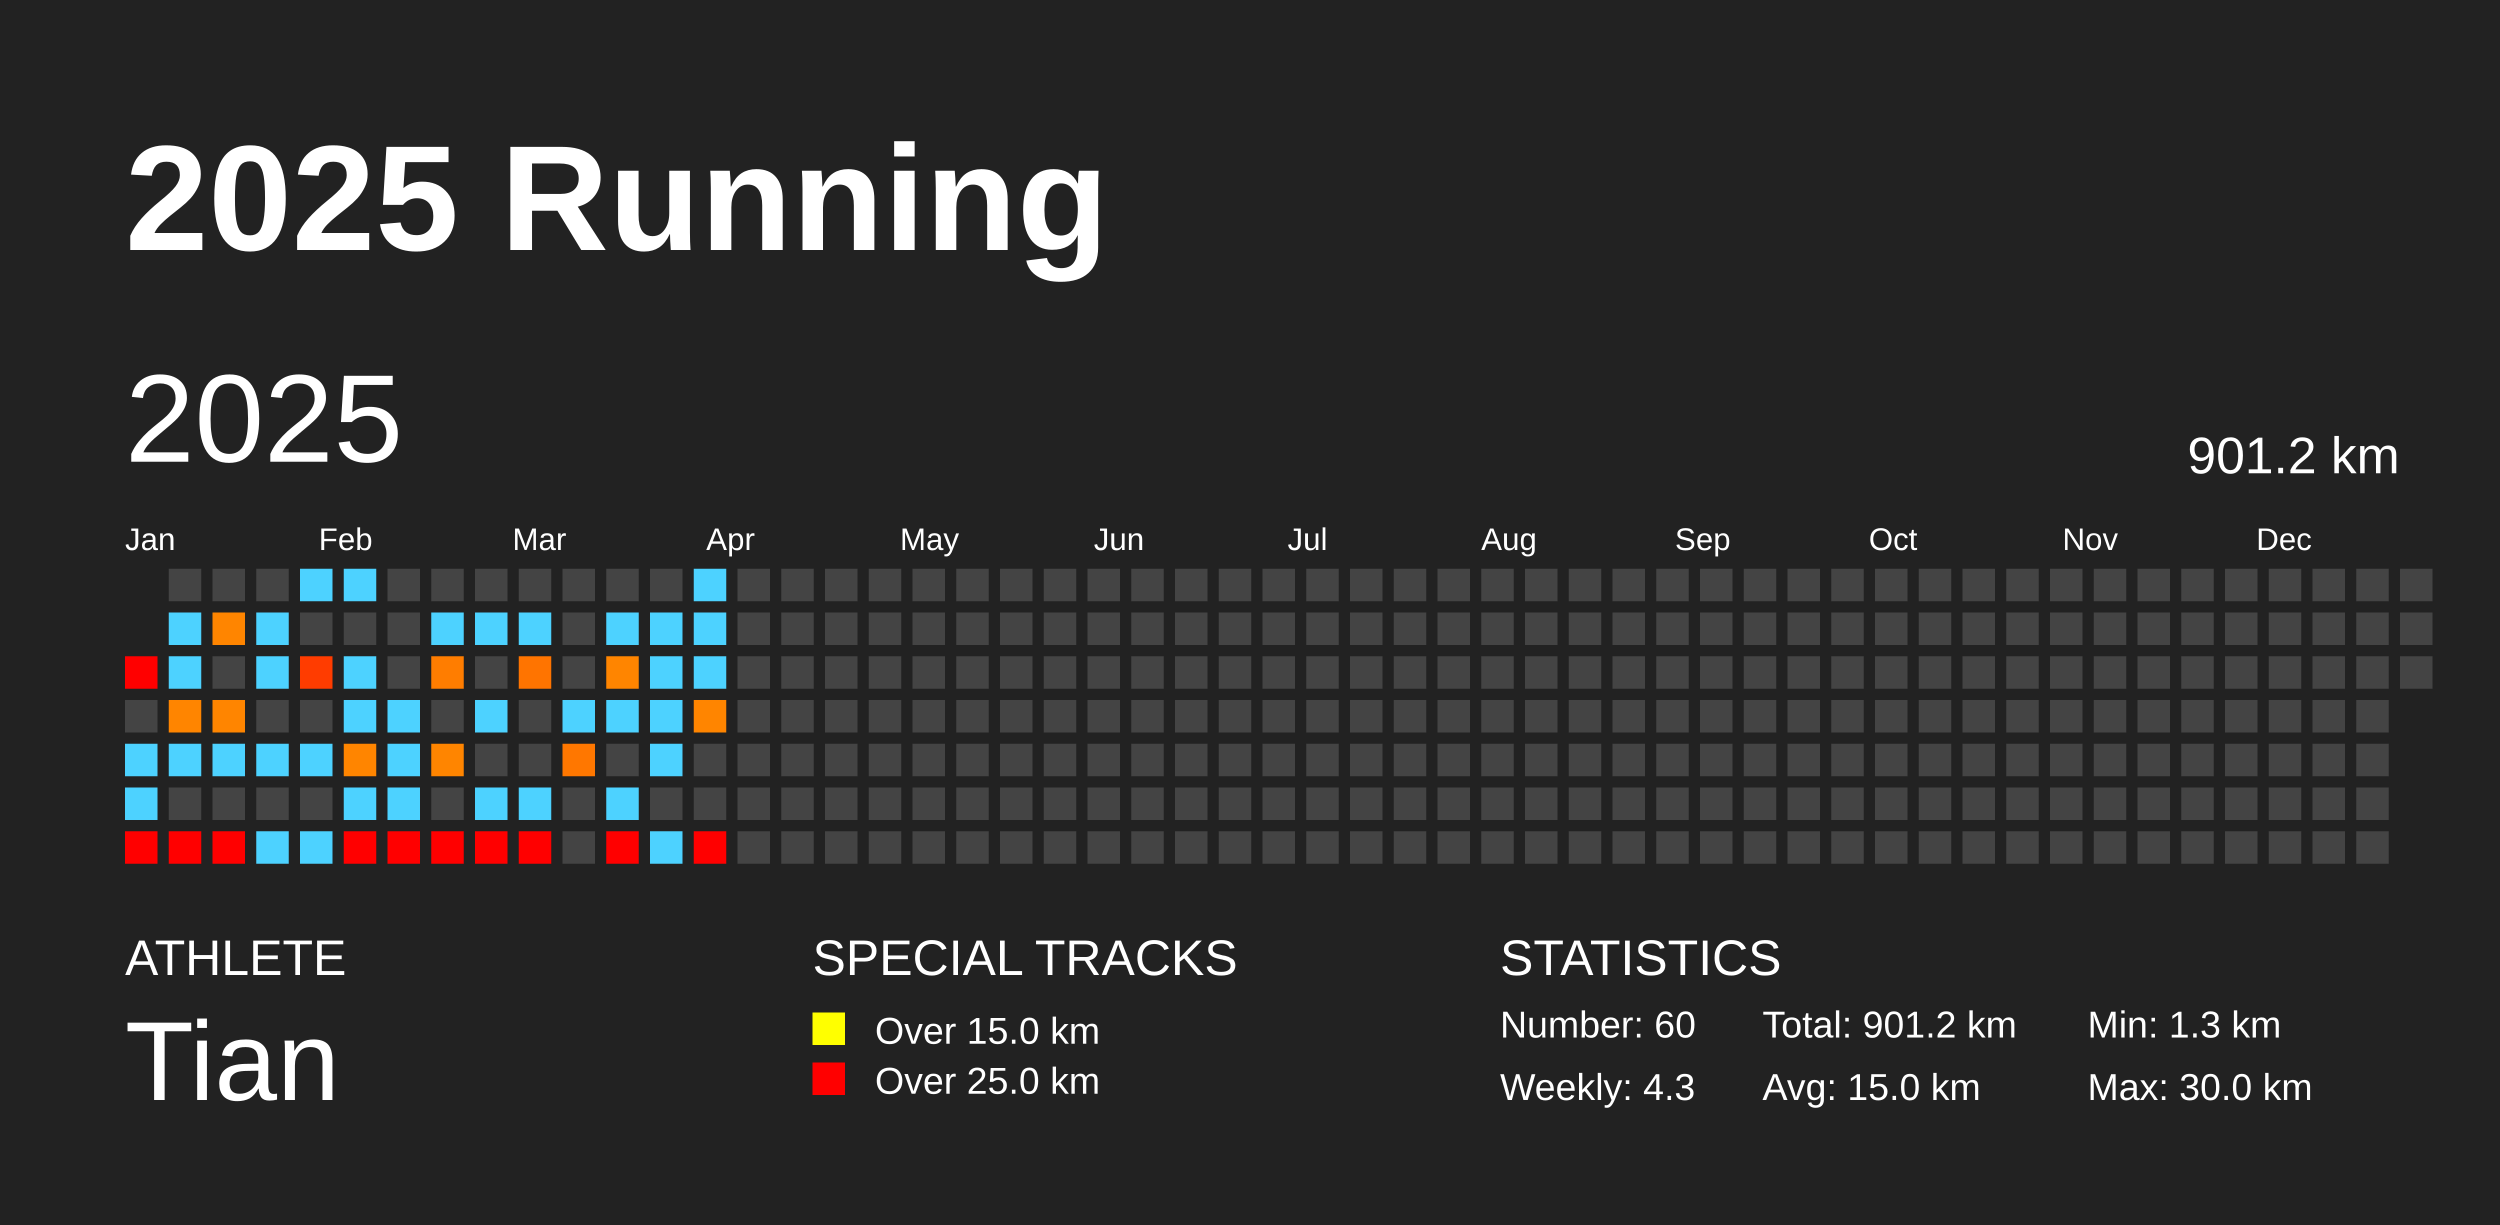
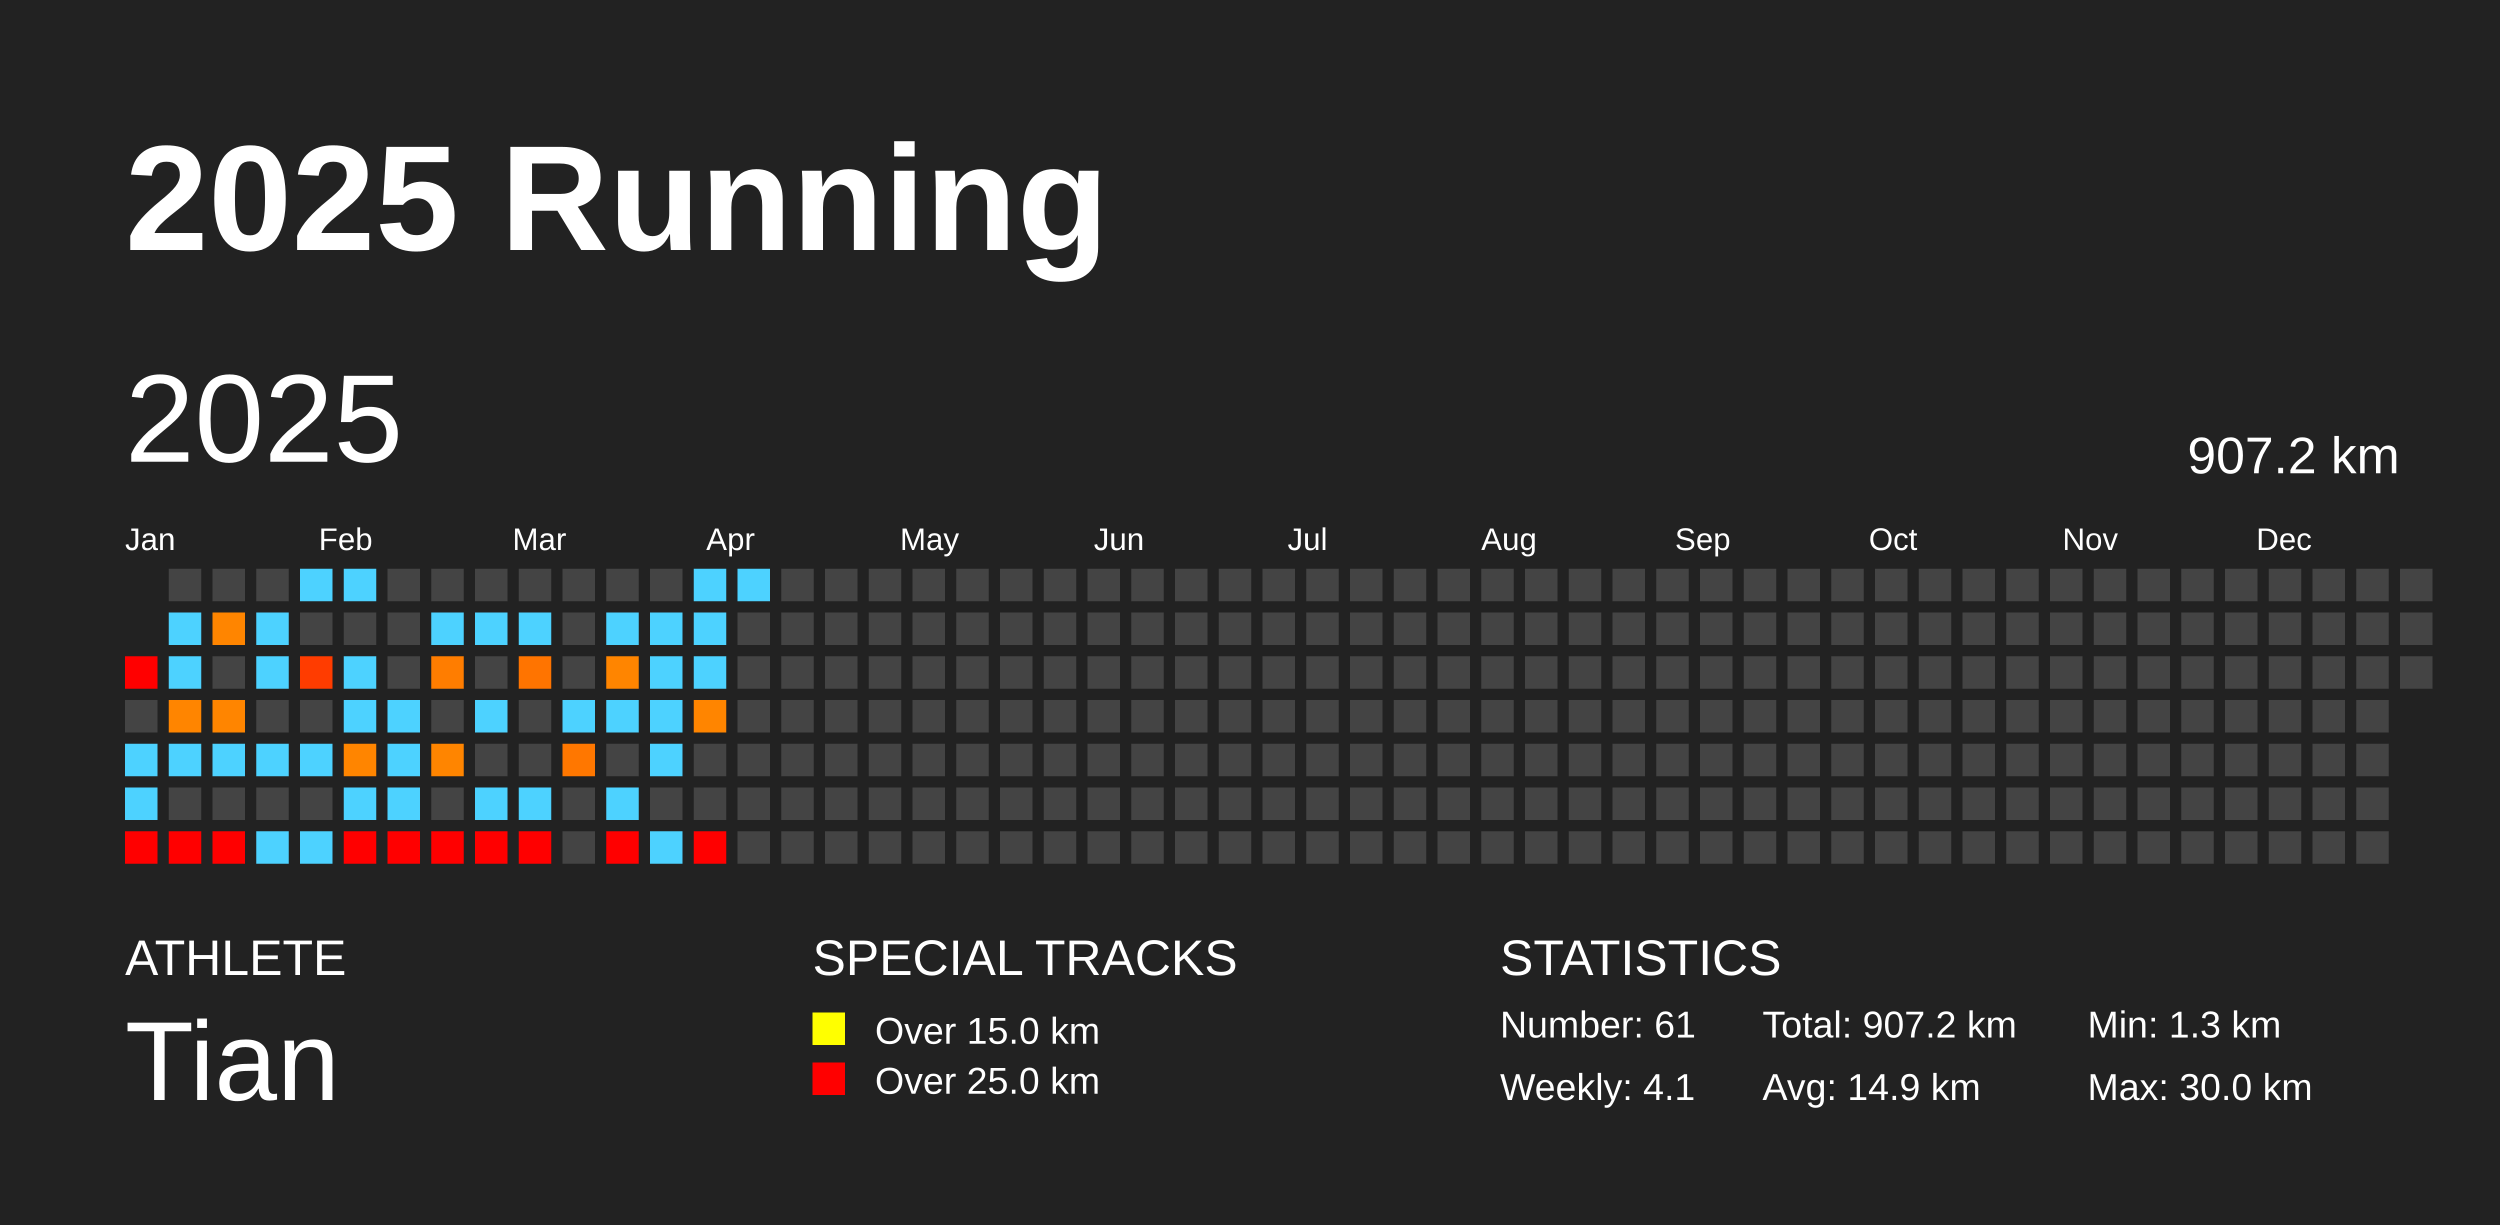
<svg xmlns="http://www.w3.org/2000/svg" baseProfile="full" height="98mm" version="1.1" viewBox="0,0,200,98" width="200mm">
  <defs />
  <rect fill="#222222" height="98" width="200" x="0" y="0" />
  <text fill="#FFFFFF" style="font-size:12px; font-family:Arial; font-weight:bold;" x="10" y="20">2025 Running</text>
  <text fill="#FFFFFF" style="font-size:4px; font-family:Arial" x="10" y="78">ATHLETE</text>
  <text fill="#FFFFFF" style="font-size:9px; font-family:Arial" x="10" y="88">Tian</text>
  <text fill="#FFFFFF" style="font-size:4px; font-family:Arial" x="65" y="78">SPECIAL TRACKS</text>
  <rect fill="yellow" height="2.6" width="2.6" x="65" y="81" />
  <text fill="#FFFFFF" style="font-size:3px; font-family:Arial" x="70" y="83.5">Over 15.0 km</text>
  <rect fill="red" height="2.6" width="2.6" x="65" y="85" />
  <text fill="#FFFFFF" style="font-size:3px; font-family:Arial" x="70" y="87.5">Over 25.0 km</text>
  <text fill="#FFFFFF" style="font-size:4px; font-family:Arial" x="120" y="78">STATISTICS</text>
-   <text fill="#FFFFFF" style="font-size:3px; font-family:Arial" x="120" y="83">Number: 60</text>
-   <text fill="#FFFFFF" style="font-size:3px; font-family:Arial" x="120" y="88">Weekly: 4.3</text>
-   <text fill="#FFFFFF" style="font-size:3px; font-family:Arial" x="141" y="83">Total: 901.2 km</text>
-   <text fill="#FFFFFF" style="font-size:3px; font-family:Arial" x="141" y="88">Avg: 15.0 km</text>
+   <text fill="#FFFFFF" style="font-size:3px; font-family:Arial" x="120" y="83">Number: 61</text>
+   <text fill="#FFFFFF" style="font-size:3px; font-family:Arial" x="120" y="88">Weekly: 4.1</text>
+   <text fill="#FFFFFF" style="font-size:3px; font-family:Arial" x="141" y="83">Total: 907.2 km</text>
+   <text fill="#FFFFFF" style="font-size:3px; font-family:Arial" x="141" y="88">Avg: 14.9 km</text>
  <text fill="#FFFFFF" style="font-size:3px; font-family:Arial" x="167" y="83">Min: 1.3 km</text>
  <text fill="#FFFFFF" style="font-size:3px; font-family:Arial" x="167" y="88">Max: 30.0 km</text>
  <text dominant-baseline="hanging" fill="#FFFFFF" style="font-size:10.0px; font-family:Arial;" x="10" y="30">2025</text>
-   <text dominant-baseline="hanging" fill="#FFFFFF" style="font-size:4.125px; font-family:Arial;" x="175" y="35">901.2 km</text>
+   <text dominant-baseline="hanging" fill="#FFFFFF" style="font-size:4.125px; font-family:Arial;" x="175" y="35">907.2 km</text>
  <text fill="#FFFFFF" style="font-size:2.5px; font-family:Arial" x="10.0" y="44">Jan</text>
  <text fill="#FFFFFF" style="font-size:2.5px; font-family:Arial" x="25.5" y="44">Feb</text>
  <text fill="#FFFFFF" style="font-size:2.5px; font-family:Arial" x="41.0" y="44">Mar</text>
  <text fill="#FFFFFF" style="font-size:2.5px; font-family:Arial" x="56.5" y="44">Apr</text>
  <text fill="#FFFFFF" style="font-size:2.5px; font-family:Arial" x="72.0" y="44">May</text>
  <text fill="#FFFFFF" style="font-size:2.5px; font-family:Arial" x="87.5" y="44">Jun</text>
  <text fill="#FFFFFF" style="font-size:2.5px; font-family:Arial" x="103.0" y="44">Jul</text>
  <text fill="#FFFFFF" style="font-size:2.5px; font-family:Arial" x="118.5" y="44">Aug</text>
  <text fill="#FFFFFF" style="font-size:2.5px; font-family:Arial" x="134.0" y="44">Sep</text>
  <text fill="#FFFFFF" style="font-size:2.5px; font-family:Arial" x="149.5" y="44">Oct</text>
  <text fill="#FFFFFF" style="font-size:2.5px; font-family:Arial" x="165.0" y="44">Nov</text>
  <text fill="#FFFFFF" style="font-size:2.5px; font-family:Arial" x="180.5" y="44">Dec</text>
  <rect fill="red" height="2.6" width="2.6" x="10.0" y="52.5" />
  <rect fill="#444444" height="2.6" width="2.6" x="10.0" y="56.0" />
  <rect fill="#4dd2ff" height="2.6" width="2.6" x="10.0" y="59.5" />
  <rect fill="#4dd2ff" height="2.6" width="2.6" x="10.0" y="63.0" />
  <rect fill="red" height="2.6" width="2.6" x="10.0" y="66.5" />
  <rect fill="#444444" height="2.6" width="2.6" x="13.5" y="45.5" />
  <rect fill="#4dd2ff" height="2.6" width="2.6" x="13.5" y="49.0" />
  <rect fill="#4dd2ff" height="2.6" width="2.6" x="13.5" y="52.5" />
  <rect fill="#ff8500" height="2.6" width="2.6" x="13.5" y="56.0" />
  <rect fill="#4dd2ff" height="2.6" width="2.6" x="13.5" y="59.5" />
  <rect fill="#444444" height="2.6" width="2.6" x="13.5" y="63.0" />
  <rect fill="red" height="2.6" width="2.6" x="13.5" y="66.5" />
  <rect fill="#444444" height="2.6" width="2.6" x="17.0" y="45.5" />
  <rect fill="#ff8500" height="2.6" width="2.6" x="17.0" y="49.0" />
  <rect fill="#444444" height="2.6" width="2.6" x="17.0" y="52.5" />
  <rect fill="#ff8500" height="2.6" width="2.6" x="17.0" y="56.0" />
  <rect fill="#4dd2ff" height="2.6" width="2.6" x="17.0" y="59.5" />
  <rect fill="#444444" height="2.6" width="2.6" x="17.0" y="63.0" />
  <rect fill="red" height="2.6" width="2.6" x="17.0" y="66.5" />
  <rect fill="#444444" height="2.6" width="2.6" x="20.5" y="45.5" />
  <rect fill="#4dd2ff" height="2.6" width="2.6" x="20.5" y="49.0" />
  <rect fill="#4dd2ff" height="2.6" width="2.6" x="20.5" y="52.5" />
  <rect fill="#444444" height="2.6" width="2.6" x="20.5" y="56.0" />
  <rect fill="#4dd2ff" height="2.6" width="2.6" x="20.5" y="59.5" />
  <rect fill="#444444" height="2.6" width="2.6" x="20.5" y="63.0" />
  <rect fill="#4dd2ff" height="2.6" width="2.6" x="20.5" y="66.5" />
  <rect fill="#4dd2ff" height="2.6" width="2.6" x="24.0" y="45.5" />
  <rect fill="#444444" height="2.6" width="2.6" x="24.0" y="49.0" />
  <rect fill="#ff3c00" height="2.6" width="2.6" x="24.0" y="52.5" />
  <rect fill="#444444" height="2.6" width="2.6" x="24.0" y="56.0" />
  <rect fill="#4dd2ff" height="2.6" width="2.6" x="24.0" y="59.5" />
  <rect fill="#444444" height="2.6" width="2.6" x="24.0" y="63.0" />
  <rect fill="#4dd2ff" height="2.6" width="2.6" x="24.0" y="66.5" />
  <rect fill="#4dd2ff" height="2.6" width="2.6" x="27.5" y="45.5" />
  <rect fill="#444444" height="2.6" width="2.6" x="27.5" y="49.0" />
  <rect fill="#4dd2ff" height="2.6" width="2.6" x="27.5" y="52.5" />
  <rect fill="#4dd2ff" height="2.6" width="2.6" x="27.5" y="56.0" />
  <rect fill="#ff8500" height="2.6" width="2.6" x="27.5" y="59.5" />
  <rect fill="#4dd2ff" height="2.6" width="2.6" x="27.5" y="63.0" />
  <rect fill="red" height="2.6" width="2.6" x="27.5" y="66.5" />
  <rect fill="#444444" height="2.6" width="2.6" x="31.0" y="45.5" />
  <rect fill="#444444" height="2.6" width="2.6" x="31.0" y="49.0" />
  <rect fill="#444444" height="2.6" width="2.6" x="31.0" y="52.5" />
  <rect fill="#4dd2ff" height="2.6" width="2.6" x="31.0" y="56.0" />
  <rect fill="#4dd2ff" height="2.6" width="2.6" x="31.0" y="59.5" />
  <rect fill="#4dd2ff" height="2.6" width="2.6" x="31.0" y="63.0" />
  <rect fill="red" height="2.6" width="2.6" x="31.0" y="66.5" />
  <rect fill="#444444" height="2.6" width="2.6" x="34.5" y="45.5" />
  <rect fill="#4dd2ff" height="2.6" width="2.6" x="34.5" y="49.0" />
  <rect fill="#ff7d00" height="2.6" width="2.6" x="34.5" y="52.5" />
  <rect fill="#444444" height="2.6" width="2.6" x="34.5" y="56.0" />
  <rect fill="#ff8500" height="2.6" width="2.6" x="34.5" y="59.5" />
  <rect fill="#444444" height="2.6" width="2.6" x="34.5" y="63.0" />
  <rect fill="red" height="2.6" width="2.6" x="34.5" y="66.5" />
  <rect fill="#444444" height="2.6" width="2.6" x="38.0" y="45.5" />
  <rect fill="#4dd2ff" height="2.6" width="2.6" x="38.0" y="49.0" />
  <rect fill="#444444" height="2.6" width="2.6" x="38.0" y="52.5" />
  <rect fill="#4dd2ff" height="2.6" width="2.6" x="38.0" y="56.0" />
  <rect fill="#444444" height="2.6" width="2.6" x="38.0" y="59.5" />
  <rect fill="#4dd2ff" height="2.6" width="2.6" x="38.0" y="63.0" />
  <rect fill="red" height="2.6" width="2.6" x="38.0" y="66.5" />
  <rect fill="#444444" height="2.6" width="2.6" x="41.5" y="45.5" />
  <rect fill="#4dd2ff" height="2.6" width="2.6" x="41.5" y="49.0" />
  <rect fill="#ff7400" height="2.6" width="2.6" x="41.5" y="52.5" />
  <rect fill="#444444" height="2.6" width="2.6" x="41.5" y="56.0" />
  <rect fill="#444444" height="2.6" width="2.6" x="41.5" y="59.5" />
  <rect fill="#4dd2ff" height="2.6" width="2.6" x="41.5" y="63.0" />
  <rect fill="red" height="2.6" width="2.6" x="41.5" y="66.5" />
  <rect fill="#444444" height="2.6" width="2.6" x="45.0" y="45.5" />
  <rect fill="#444444" height="2.6" width="2.6" x="45.0" y="49.0" />
  <rect fill="#444444" height="2.6" width="2.6" x="45.0" y="52.5" />
  <rect fill="#4dd2ff" height="2.6" width="2.6" x="45.0" y="56.0" />
  <rect fill="#ff7700" height="2.6" width="2.6" x="45.0" y="59.5" />
  <rect fill="#444444" height="2.6" width="2.6" x="45.0" y="63.0" />
  <rect fill="#444444" height="2.6" width="2.6" x="45.0" y="66.5" />
  <rect fill="#444444" height="2.6" width="2.6" x="48.5" y="45.5" />
  <rect fill="#4dd2ff" height="2.6" width="2.6" x="48.5" y="49.0" />
  <rect fill="#ff8500" height="2.6" width="2.6" x="48.5" y="52.5" />
  <rect fill="#4dd2ff" height="2.6" width="2.6" x="48.5" y="56.0" />
  <rect fill="#444444" height="2.6" width="2.6" x="48.5" y="59.5" />
  <rect fill="#4dd2ff" height="2.6" width="2.6" x="48.5" y="63.0" />
  <rect fill="red" height="2.6" width="2.6" x="48.5" y="66.5" />
  <rect fill="#444444" height="2.6" width="2.6" x="52.0" y="45.5" />
  <rect fill="#4dd2ff" height="2.6" width="2.6" x="52.0" y="49.0" />
  <rect fill="#4dd2ff" height="2.6" width="2.6" x="52.0" y="52.5" />
  <rect fill="#4dd2ff" height="2.6" width="2.6" x="52.0" y="56.0" />
  <rect fill="#4dd2ff" height="2.6" width="2.6" x="52.0" y="59.5" />
  <rect fill="#444444" height="2.6" width="2.6" x="52.0" y="63.0" />
  <rect fill="#4dd2ff" height="2.6" width="2.6" x="52.0" y="66.5" />
  <rect fill="#4dd2ff" height="2.6" width="2.6" x="55.5" y="45.5" />
  <rect fill="#4dd2ff" height="2.6" width="2.6" x="55.5" y="49.0" />
  <rect fill="#4dd2ff" height="2.6" width="2.6" x="55.5" y="52.5" />
  <rect fill="#ff8500" height="2.6" width="2.6" x="55.5" y="56.0" />
  <rect fill="#444444" height="2.6" width="2.6" x="55.5" y="59.5" />
  <rect fill="#444444" height="2.6" width="2.6" x="55.5" y="63.0" />
  <rect fill="red" height="2.6" width="2.6" x="55.5" y="66.5" />
-   <rect fill="#444444" height="2.6" width="2.6" x="59.0" y="45.5" />
+   <rect fill="#4dd2ff" height="2.6" width="2.6" x="59.0" y="45.5" />
  <rect fill="#444444" height="2.6" width="2.6" x="59.0" y="49.0" />
  <rect fill="#444444" height="2.6" width="2.6" x="59.0" y="52.5" />
  <rect fill="#444444" height="2.6" width="2.6" x="59.0" y="56.0" />
  <rect fill="#444444" height="2.6" width="2.6" x="59.0" y="59.5" />
  <rect fill="#444444" height="2.6" width="2.6" x="59.0" y="63.0" />
  <rect fill="#444444" height="2.6" width="2.6" x="59.0" y="66.5" />
  <rect fill="#444444" height="2.6" width="2.6" x="62.5" y="45.5" />
  <rect fill="#444444" height="2.6" width="2.6" x="62.5" y="49.0" />
  <rect fill="#444444" height="2.6" width="2.6" x="62.5" y="52.5" />
  <rect fill="#444444" height="2.6" width="2.6" x="62.5" y="56.0" />
  <rect fill="#444444" height="2.6" width="2.6" x="62.5" y="59.5" />
  <rect fill="#444444" height="2.6" width="2.6" x="62.5" y="63.0" />
  <rect fill="#444444" height="2.6" width="2.6" x="62.5" y="66.5" />
  <rect fill="#444444" height="2.6" width="2.6" x="66.0" y="45.5" />
  <rect fill="#444444" height="2.6" width="2.6" x="66.0" y="49.0" />
  <rect fill="#444444" height="2.6" width="2.6" x="66.0" y="52.5" />
  <rect fill="#444444" height="2.6" width="2.6" x="66.0" y="56.0" />
  <rect fill="#444444" height="2.6" width="2.6" x="66.0" y="59.5" />
  <rect fill="#444444" height="2.6" width="2.6" x="66.0" y="63.0" />
  <rect fill="#444444" height="2.6" width="2.6" x="66.0" y="66.5" />
  <rect fill="#444444" height="2.6" width="2.6" x="69.5" y="45.5" />
  <rect fill="#444444" height="2.6" width="2.6" x="69.5" y="49.0" />
  <rect fill="#444444" height="2.6" width="2.6" x="69.5" y="52.5" />
  <rect fill="#444444" height="2.6" width="2.6" x="69.5" y="56.0" />
  <rect fill="#444444" height="2.6" width="2.6" x="69.5" y="59.5" />
  <rect fill="#444444" height="2.6" width="2.6" x="69.5" y="63.0" />
  <rect fill="#444444" height="2.6" width="2.6" x="69.5" y="66.5" />
  <rect fill="#444444" height="2.6" width="2.6" x="73.0" y="45.5" />
  <rect fill="#444444" height="2.6" width="2.6" x="73.0" y="49.0" />
  <rect fill="#444444" height="2.6" width="2.6" x="73.0" y="52.5" />
  <rect fill="#444444" height="2.6" width="2.6" x="73.0" y="56.0" />
  <rect fill="#444444" height="2.6" width="2.6" x="73.0" y="59.5" />
  <rect fill="#444444" height="2.6" width="2.6" x="73.0" y="63.0" />
  <rect fill="#444444" height="2.6" width="2.6" x="73.0" y="66.5" />
  <rect fill="#444444" height="2.6" width="2.6" x="76.5" y="45.5" />
  <rect fill="#444444" height="2.6" width="2.6" x="76.5" y="49.0" />
  <rect fill="#444444" height="2.6" width="2.6" x="76.5" y="52.5" />
  <rect fill="#444444" height="2.6" width="2.6" x="76.5" y="56.0" />
  <rect fill="#444444" height="2.6" width="2.6" x="76.5" y="59.5" />
  <rect fill="#444444" height="2.6" width="2.6" x="76.5" y="63.0" />
  <rect fill="#444444" height="2.6" width="2.6" x="76.5" y="66.5" />
  <rect fill="#444444" height="2.6" width="2.6" x="80.0" y="45.5" />
  <rect fill="#444444" height="2.6" width="2.6" x="80.0" y="49.0" />
  <rect fill="#444444" height="2.6" width="2.6" x="80.0" y="52.5" />
  <rect fill="#444444" height="2.6" width="2.6" x="80.0" y="56.0" />
  <rect fill="#444444" height="2.6" width="2.6" x="80.0" y="59.5" />
  <rect fill="#444444" height="2.6" width="2.6" x="80.0" y="63.0" />
  <rect fill="#444444" height="2.6" width="2.6" x="80.0" y="66.5" />
  <rect fill="#444444" height="2.6" width="2.6" x="83.5" y="45.5" />
  <rect fill="#444444" height="2.6" width="2.6" x="83.5" y="49.0" />
  <rect fill="#444444" height="2.6" width="2.6" x="83.5" y="52.5" />
  <rect fill="#444444" height="2.6" width="2.6" x="83.5" y="56.0" />
  <rect fill="#444444" height="2.6" width="2.6" x="83.5" y="59.5" />
  <rect fill="#444444" height="2.6" width="2.6" x="83.5" y="63.0" />
  <rect fill="#444444" height="2.6" width="2.6" x="83.5" y="66.5" />
  <rect fill="#444444" height="2.6" width="2.6" x="87.0" y="45.5" />
  <rect fill="#444444" height="2.6" width="2.6" x="87.0" y="49.0" />
  <rect fill="#444444" height="2.6" width="2.6" x="87.0" y="52.5" />
  <rect fill="#444444" height="2.6" width="2.6" x="87.0" y="56.0" />
  <rect fill="#444444" height="2.6" width="2.6" x="87.0" y="59.5" />
  <rect fill="#444444" height="2.6" width="2.6" x="87.0" y="63.0" />
  <rect fill="#444444" height="2.6" width="2.6" x="87.0" y="66.5" />
  <rect fill="#444444" height="2.6" width="2.6" x="90.5" y="45.5" />
  <rect fill="#444444" height="2.6" width="2.6" x="90.5" y="49.0" />
  <rect fill="#444444" height="2.6" width="2.6" x="90.5" y="52.5" />
  <rect fill="#444444" height="2.6" width="2.6" x="90.5" y="56.0" />
  <rect fill="#444444" height="2.6" width="2.6" x="90.5" y="59.5" />
  <rect fill="#444444" height="2.6" width="2.6" x="90.5" y="63.0" />
  <rect fill="#444444" height="2.6" width="2.6" x="90.5" y="66.5" />
  <rect fill="#444444" height="2.6" width="2.6" x="94.0" y="45.5" />
  <rect fill="#444444" height="2.6" width="2.6" x="94.0" y="49.0" />
  <rect fill="#444444" height="2.6" width="2.6" x="94.0" y="52.5" />
  <rect fill="#444444" height="2.6" width="2.6" x="94.0" y="56.0" />
  <rect fill="#444444" height="2.6" width="2.6" x="94.0" y="59.5" />
  <rect fill="#444444" height="2.6" width="2.6" x="94.0" y="63.0" />
  <rect fill="#444444" height="2.6" width="2.6" x="94.0" y="66.5" />
  <rect fill="#444444" height="2.6" width="2.6" x="97.5" y="45.5" />
  <rect fill="#444444" height="2.6" width="2.6" x="97.5" y="49.0" />
  <rect fill="#444444" height="2.6" width="2.6" x="97.5" y="52.5" />
  <rect fill="#444444" height="2.6" width="2.6" x="97.5" y="56.0" />
  <rect fill="#444444" height="2.6" width="2.6" x="97.5" y="59.5" />
  <rect fill="#444444" height="2.6" width="2.6" x="97.5" y="63.0" />
  <rect fill="#444444" height="2.6" width="2.6" x="97.5" y="66.5" />
  <rect fill="#444444" height="2.6" width="2.6" x="101.0" y="45.5" />
  <rect fill="#444444" height="2.6" width="2.6" x="101.0" y="49.0" />
  <rect fill="#444444" height="2.6" width="2.6" x="101.0" y="52.5" />
  <rect fill="#444444" height="2.6" width="2.6" x="101.0" y="56.0" />
  <rect fill="#444444" height="2.6" width="2.6" x="101.0" y="59.5" />
  <rect fill="#444444" height="2.6" width="2.6" x="101.0" y="63.0" />
  <rect fill="#444444" height="2.6" width="2.6" x="101.0" y="66.5" />
  <rect fill="#444444" height="2.6" width="2.6" x="104.5" y="45.5" />
  <rect fill="#444444" height="2.6" width="2.6" x="104.5" y="49.0" />
  <rect fill="#444444" height="2.6" width="2.6" x="104.5" y="52.5" />
  <rect fill="#444444" height="2.6" width="2.6" x="104.5" y="56.0" />
  <rect fill="#444444" height="2.6" width="2.6" x="104.5" y="59.5" />
  <rect fill="#444444" height="2.6" width="2.6" x="104.5" y="63.0" />
  <rect fill="#444444" height="2.6" width="2.6" x="104.5" y="66.5" />
  <rect fill="#444444" height="2.6" width="2.6" x="108.0" y="45.5" />
  <rect fill="#444444" height="2.6" width="2.6" x="108.0" y="49.0" />
  <rect fill="#444444" height="2.6" width="2.6" x="108.0" y="52.5" />
  <rect fill="#444444" height="2.6" width="2.6" x="108.0" y="56.0" />
  <rect fill="#444444" height="2.6" width="2.6" x="108.0" y="59.5" />
  <rect fill="#444444" height="2.6" width="2.6" x="108.0" y="63.0" />
  <rect fill="#444444" height="2.6" width="2.6" x="108.0" y="66.5" />
  <rect fill="#444444" height="2.6" width="2.6" x="111.5" y="45.5" />
  <rect fill="#444444" height="2.6" width="2.6" x="111.5" y="49.0" />
  <rect fill="#444444" height="2.6" width="2.6" x="111.5" y="52.5" />
  <rect fill="#444444" height="2.6" width="2.6" x="111.5" y="56.0" />
  <rect fill="#444444" height="2.6" width="2.6" x="111.5" y="59.5" />
  <rect fill="#444444" height="2.6" width="2.6" x="111.5" y="63.0" />
  <rect fill="#444444" height="2.6" width="2.6" x="111.5" y="66.5" />
  <rect fill="#444444" height="2.6" width="2.6" x="115.0" y="45.5" />
  <rect fill="#444444" height="2.6" width="2.6" x="115.0" y="49.0" />
  <rect fill="#444444" height="2.6" width="2.6" x="115.0" y="52.5" />
  <rect fill="#444444" height="2.6" width="2.6" x="115.0" y="56.0" />
  <rect fill="#444444" height="2.6" width="2.6" x="115.0" y="59.5" />
  <rect fill="#444444" height="2.6" width="2.6" x="115.0" y="63.0" />
  <rect fill="#444444" height="2.6" width="2.6" x="115.0" y="66.5" />
  <rect fill="#444444" height="2.6" width="2.6" x="118.5" y="45.5" />
  <rect fill="#444444" height="2.6" width="2.6" x="118.5" y="49.0" />
  <rect fill="#444444" height="2.6" width="2.6" x="118.5" y="52.5" />
  <rect fill="#444444" height="2.6" width="2.6" x="118.5" y="56.0" />
  <rect fill="#444444" height="2.6" width="2.6" x="118.5" y="59.5" />
  <rect fill="#444444" height="2.6" width="2.6" x="118.5" y="63.0" />
  <rect fill="#444444" height="2.6" width="2.6" x="118.5" y="66.5" />
  <rect fill="#444444" height="2.6" width="2.6" x="122.0" y="45.5" />
  <rect fill="#444444" height="2.6" width="2.6" x="122.0" y="49.0" />
  <rect fill="#444444" height="2.6" width="2.6" x="122.0" y="52.5" />
  <rect fill="#444444" height="2.6" width="2.6" x="122.0" y="56.0" />
  <rect fill="#444444" height="2.6" width="2.6" x="122.0" y="59.5" />
  <rect fill="#444444" height="2.6" width="2.6" x="122.0" y="63.0" />
  <rect fill="#444444" height="2.6" width="2.6" x="122.0" y="66.5" />
  <rect fill="#444444" height="2.6" width="2.6" x="125.5" y="45.5" />
  <rect fill="#444444" height="2.6" width="2.6" x="125.5" y="49.0" />
  <rect fill="#444444" height="2.6" width="2.6" x="125.5" y="52.5" />
  <rect fill="#444444" height="2.6" width="2.6" x="125.5" y="56.0" />
  <rect fill="#444444" height="2.6" width="2.6" x="125.5" y="59.5" />
  <rect fill="#444444" height="2.6" width="2.6" x="125.5" y="63.0" />
  <rect fill="#444444" height="2.6" width="2.6" x="125.5" y="66.5" />
  <rect fill="#444444" height="2.6" width="2.6" x="129.0" y="45.5" />
  <rect fill="#444444" height="2.6" width="2.6" x="129.0" y="49.0" />
  <rect fill="#444444" height="2.6" width="2.6" x="129.0" y="52.5" />
  <rect fill="#444444" height="2.6" width="2.6" x="129.0" y="56.0" />
  <rect fill="#444444" height="2.6" width="2.6" x="129.0" y="59.5" />
  <rect fill="#444444" height="2.6" width="2.6" x="129.0" y="63.0" />
  <rect fill="#444444" height="2.6" width="2.6" x="129.0" y="66.5" />
  <rect fill="#444444" height="2.6" width="2.6" x="132.5" y="45.5" />
  <rect fill="#444444" height="2.6" width="2.6" x="132.5" y="49.0" />
  <rect fill="#444444" height="2.6" width="2.6" x="132.5" y="52.5" />
  <rect fill="#444444" height="2.6" width="2.6" x="132.5" y="56.0" />
  <rect fill="#444444" height="2.6" width="2.6" x="132.5" y="59.5" />
  <rect fill="#444444" height="2.6" width="2.6" x="132.5" y="63.0" />
  <rect fill="#444444" height="2.6" width="2.6" x="132.5" y="66.5" />
  <rect fill="#444444" height="2.6" width="2.6" x="136.0" y="45.5" />
  <rect fill="#444444" height="2.6" width="2.6" x="136.0" y="49.0" />
  <rect fill="#444444" height="2.6" width="2.6" x="136.0" y="52.5" />
  <rect fill="#444444" height="2.6" width="2.6" x="136.0" y="56.0" />
  <rect fill="#444444" height="2.6" width="2.6" x="136.0" y="59.5" />
  <rect fill="#444444" height="2.6" width="2.6" x="136.0" y="63.0" />
  <rect fill="#444444" height="2.6" width="2.6" x="136.0" y="66.5" />
  <rect fill="#444444" height="2.6" width="2.6" x="139.5" y="45.5" />
  <rect fill="#444444" height="2.6" width="2.6" x="139.5" y="49.0" />
  <rect fill="#444444" height="2.6" width="2.6" x="139.5" y="52.5" />
  <rect fill="#444444" height="2.6" width="2.6" x="139.5" y="56.0" />
  <rect fill="#444444" height="2.6" width="2.6" x="139.5" y="59.5" />
  <rect fill="#444444" height="2.6" width="2.6" x="139.5" y="63.0" />
  <rect fill="#444444" height="2.6" width="2.6" x="139.5" y="66.5" />
  <rect fill="#444444" height="2.6" width="2.6" x="143.0" y="45.5" />
  <rect fill="#444444" height="2.6" width="2.6" x="143.0" y="49.0" />
  <rect fill="#444444" height="2.6" width="2.6" x="143.0" y="52.5" />
  <rect fill="#444444" height="2.6" width="2.6" x="143.0" y="56.0" />
  <rect fill="#444444" height="2.6" width="2.6" x="143.0" y="59.5" />
  <rect fill="#444444" height="2.6" width="2.6" x="143.0" y="63.0" />
  <rect fill="#444444" height="2.6" width="2.6" x="143.0" y="66.5" />
  <rect fill="#444444" height="2.6" width="2.6" x="146.5" y="45.5" />
  <rect fill="#444444" height="2.6" width="2.6" x="146.5" y="49.0" />
  <rect fill="#444444" height="2.6" width="2.6" x="146.5" y="52.5" />
  <rect fill="#444444" height="2.6" width="2.6" x="146.5" y="56.0" />
  <rect fill="#444444" height="2.6" width="2.6" x="146.5" y="59.5" />
  <rect fill="#444444" height="2.6" width="2.6" x="146.5" y="63.0" />
  <rect fill="#444444" height="2.6" width="2.6" x="146.5" y="66.5" />
  <rect fill="#444444" height="2.6" width="2.6" x="150.0" y="45.5" />
  <rect fill="#444444" height="2.6" width="2.6" x="150.0" y="49.0" />
  <rect fill="#444444" height="2.6" width="2.6" x="150.0" y="52.5" />
  <rect fill="#444444" height="2.6" width="2.6" x="150.0" y="56.0" />
  <rect fill="#444444" height="2.6" width="2.6" x="150.0" y="59.5" />
  <rect fill="#444444" height="2.6" width="2.6" x="150.0" y="63.0" />
  <rect fill="#444444" height="2.6" width="2.6" x="150.0" y="66.5" />
  <rect fill="#444444" height="2.6" width="2.6" x="153.5" y="45.5" />
  <rect fill="#444444" height="2.6" width="2.6" x="153.5" y="49.0" />
  <rect fill="#444444" height="2.6" width="2.6" x="153.5" y="52.5" />
  <rect fill="#444444" height="2.6" width="2.6" x="153.5" y="56.0" />
  <rect fill="#444444" height="2.6" width="2.6" x="153.5" y="59.5" />
  <rect fill="#444444" height="2.6" width="2.6" x="153.5" y="63.0" />
  <rect fill="#444444" height="2.6" width="2.6" x="153.5" y="66.5" />
  <rect fill="#444444" height="2.6" width="2.6" x="157.0" y="45.5" />
  <rect fill="#444444" height="2.6" width="2.6" x="157.0" y="49.0" />
  <rect fill="#444444" height="2.6" width="2.6" x="157.0" y="52.5" />
  <rect fill="#444444" height="2.6" width="2.6" x="157.0" y="56.0" />
  <rect fill="#444444" height="2.6" width="2.6" x="157.0" y="59.5" />
  <rect fill="#444444" height="2.6" width="2.6" x="157.0" y="63.0" />
  <rect fill="#444444" height="2.6" width="2.6" x="157.0" y="66.5" />
  <rect fill="#444444" height="2.6" width="2.6" x="160.5" y="45.5" />
  <rect fill="#444444" height="2.6" width="2.6" x="160.5" y="49.0" />
  <rect fill="#444444" height="2.6" width="2.6" x="160.5" y="52.5" />
  <rect fill="#444444" height="2.6" width="2.6" x="160.5" y="56.0" />
  <rect fill="#444444" height="2.6" width="2.6" x="160.5" y="59.5" />
  <rect fill="#444444" height="2.6" width="2.6" x="160.5" y="63.0" />
  <rect fill="#444444" height="2.6" width="2.6" x="160.5" y="66.5" />
  <rect fill="#444444" height="2.6" width="2.6" x="164.0" y="45.5" />
  <rect fill="#444444" height="2.6" width="2.6" x="164.0" y="49.0" />
  <rect fill="#444444" height="2.6" width="2.6" x="164.0" y="52.5" />
  <rect fill="#444444" height="2.6" width="2.6" x="164.0" y="56.0" />
  <rect fill="#444444" height="2.6" width="2.6" x="164.0" y="59.5" />
  <rect fill="#444444" height="2.6" width="2.6" x="164.0" y="63.0" />
  <rect fill="#444444" height="2.6" width="2.6" x="164.0" y="66.5" />
  <rect fill="#444444" height="2.6" width="2.6" x="167.5" y="45.5" />
  <rect fill="#444444" height="2.6" width="2.6" x="167.5" y="49.0" />
  <rect fill="#444444" height="2.6" width="2.6" x="167.5" y="52.5" />
  <rect fill="#444444" height="2.6" width="2.6" x="167.5" y="56.0" />
  <rect fill="#444444" height="2.6" width="2.6" x="167.5" y="59.5" />
  <rect fill="#444444" height="2.6" width="2.6" x="167.5" y="63.0" />
  <rect fill="#444444" height="2.6" width="2.6" x="167.5" y="66.5" />
  <rect fill="#444444" height="2.6" width="2.6" x="171.0" y="45.5" />
  <rect fill="#444444" height="2.6" width="2.6" x="171.0" y="49.0" />
  <rect fill="#444444" height="2.6" width="2.6" x="171.0" y="52.5" />
  <rect fill="#444444" height="2.6" width="2.6" x="171.0" y="56.0" />
  <rect fill="#444444" height="2.6" width="2.6" x="171.0" y="59.5" />
  <rect fill="#444444" height="2.6" width="2.6" x="171.0" y="63.0" />
  <rect fill="#444444" height="2.6" width="2.6" x="171.0" y="66.5" />
  <rect fill="#444444" height="2.6" width="2.6" x="174.5" y="45.5" />
  <rect fill="#444444" height="2.6" width="2.6" x="174.5" y="49.0" />
  <rect fill="#444444" height="2.6" width="2.6" x="174.5" y="52.5" />
  <rect fill="#444444" height="2.6" width="2.6" x="174.5" y="56.0" />
  <rect fill="#444444" height="2.6" width="2.6" x="174.5" y="59.5" />
  <rect fill="#444444" height="2.6" width="2.6" x="174.5" y="63.0" />
  <rect fill="#444444" height="2.6" width="2.6" x="174.5" y="66.5" />
  <rect fill="#444444" height="2.6" width="2.6" x="178.0" y="45.5" />
  <rect fill="#444444" height="2.6" width="2.6" x="178.0" y="49.0" />
  <rect fill="#444444" height="2.6" width="2.6" x="178.0" y="52.5" />
  <rect fill="#444444" height="2.6" width="2.6" x="178.0" y="56.0" />
  <rect fill="#444444" height="2.6" width="2.6" x="178.0" y="59.5" />
  <rect fill="#444444" height="2.6" width="2.6" x="178.0" y="63.0" />
  <rect fill="#444444" height="2.6" width="2.6" x="178.0" y="66.5" />
  <rect fill="#444444" height="2.6" width="2.6" x="181.5" y="45.5" />
  <rect fill="#444444" height="2.6" width="2.6" x="181.5" y="49.0" />
  <rect fill="#444444" height="2.6" width="2.6" x="181.5" y="52.5" />
  <rect fill="#444444" height="2.6" width="2.6" x="181.5" y="56.0" />
  <rect fill="#444444" height="2.6" width="2.6" x="181.5" y="59.5" />
  <rect fill="#444444" height="2.6" width="2.6" x="181.5" y="63.0" />
  <rect fill="#444444" height="2.6" width="2.6" x="181.5" y="66.5" />
  <rect fill="#444444" height="2.6" width="2.6" x="185.0" y="45.5" />
  <rect fill="#444444" height="2.6" width="2.6" x="185.0" y="49.0" />
  <rect fill="#444444" height="2.6" width="2.6" x="185.0" y="52.5" />
  <rect fill="#444444" height="2.6" width="2.6" x="185.0" y="56.0" />
  <rect fill="#444444" height="2.6" width="2.6" x="185.0" y="59.5" />
  <rect fill="#444444" height="2.6" width="2.6" x="185.0" y="63.0" />
  <rect fill="#444444" height="2.6" width="2.6" x="185.0" y="66.5" />
  <rect fill="#444444" height="2.6" width="2.6" x="188.5" y="45.5" />
  <rect fill="#444444" height="2.6" width="2.6" x="188.5" y="49.0" />
  <rect fill="#444444" height="2.6" width="2.6" x="188.5" y="52.5" />
  <rect fill="#444444" height="2.6" width="2.6" x="188.5" y="56.0" />
  <rect fill="#444444" height="2.6" width="2.6" x="188.5" y="59.5" />
  <rect fill="#444444" height="2.6" width="2.6" x="188.5" y="63.0" />
  <rect fill="#444444" height="2.6" width="2.6" x="188.5" y="66.5" />
  <rect fill="#444444" height="2.6" width="2.6" x="192.0" y="45.5" />
  <rect fill="#444444" height="2.6" width="2.6" x="192.0" y="49.0" />
  <rect fill="#444444" height="2.6" width="2.6" x="192.0" y="52.5" />
</svg>
